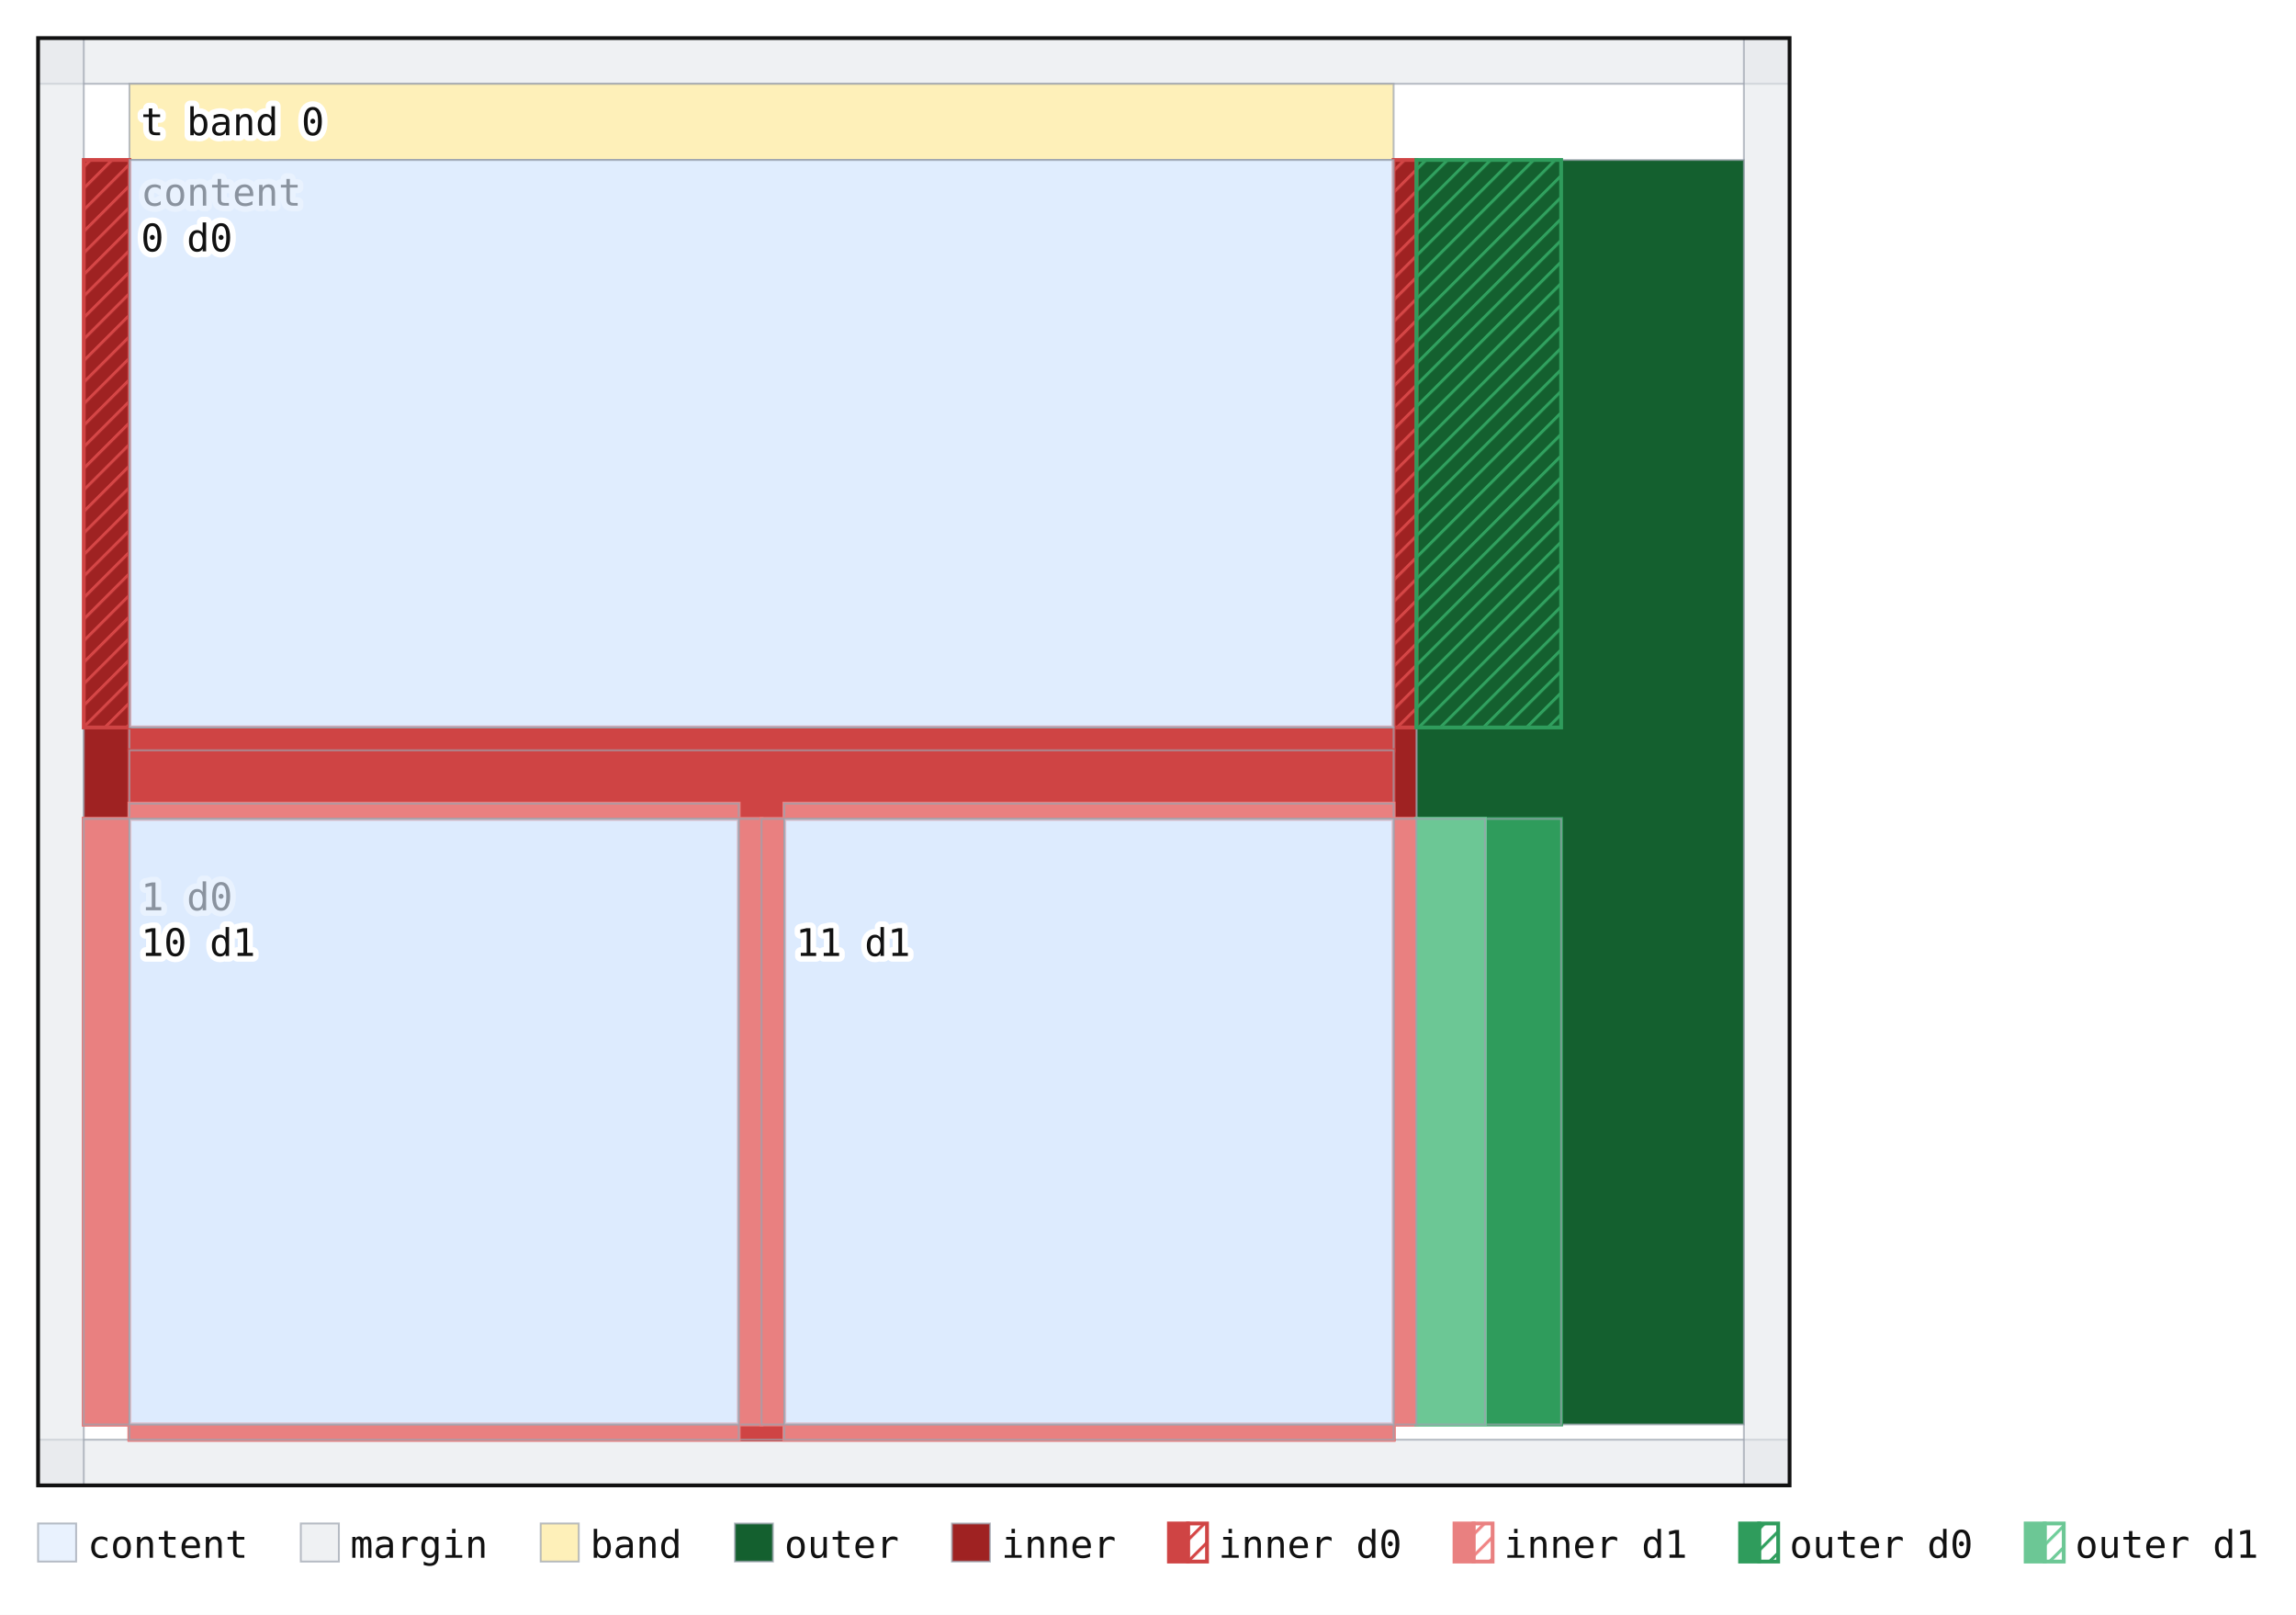
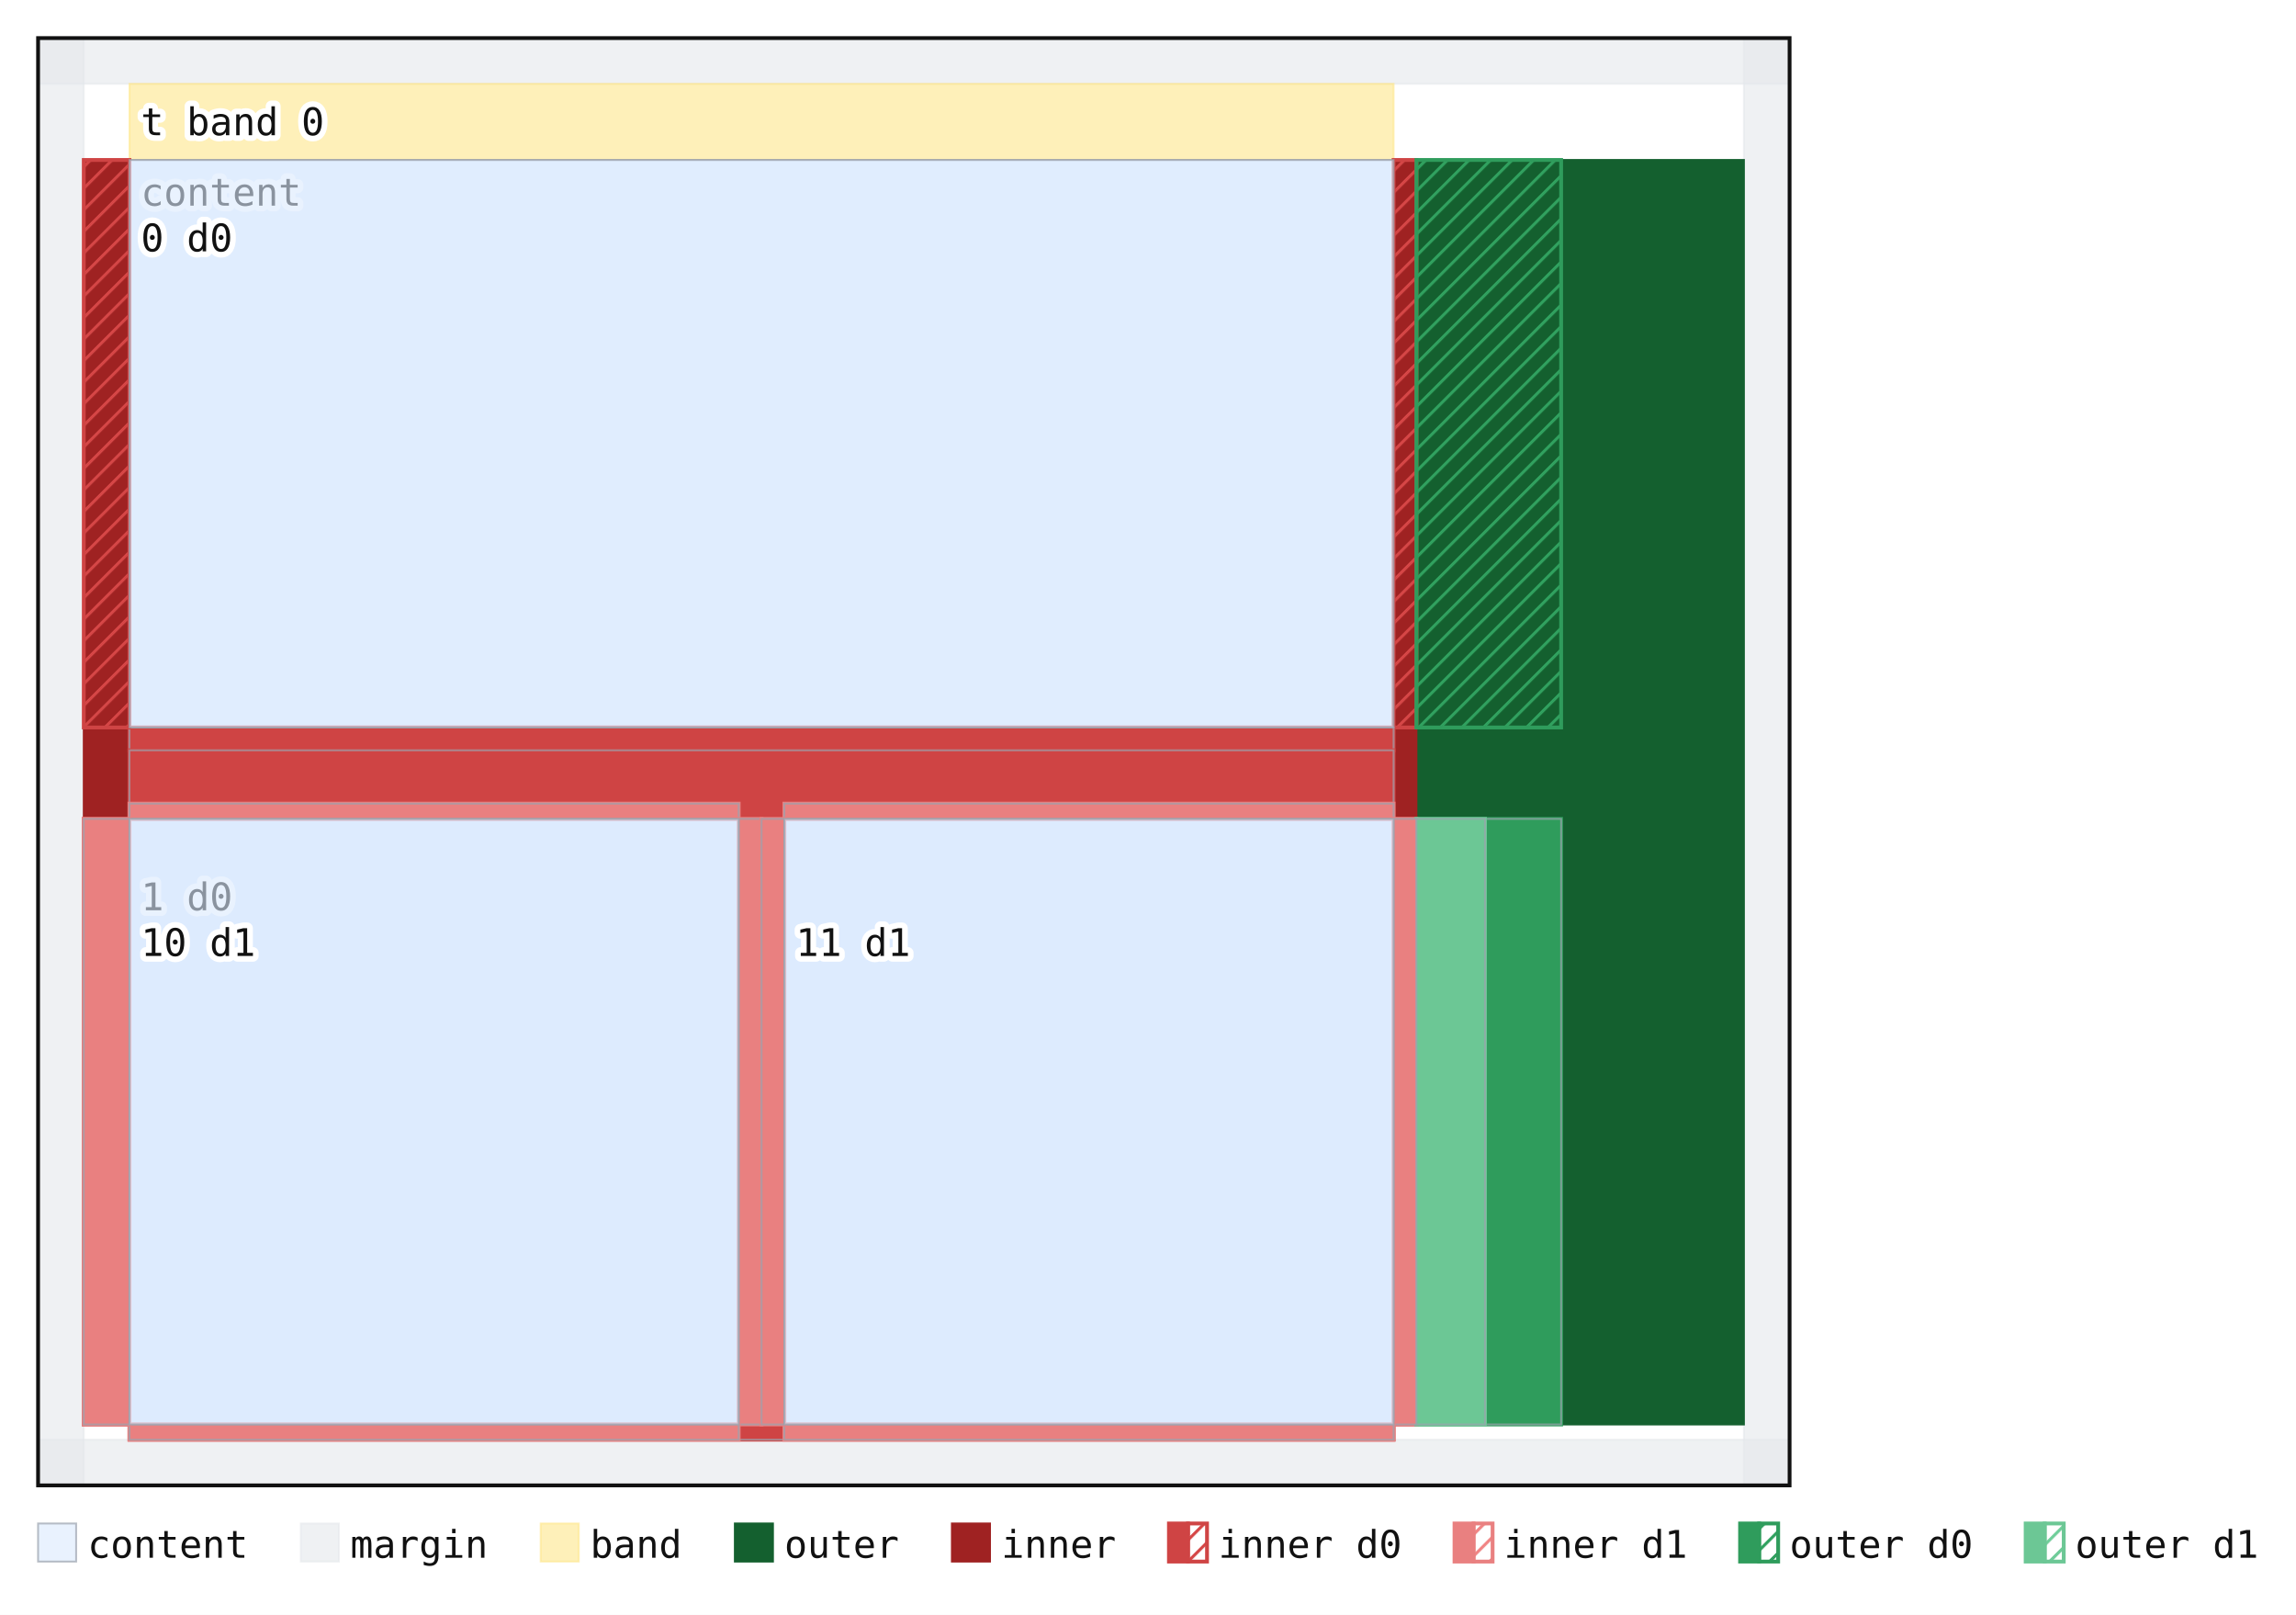
<svg xmlns="http://www.w3.org/2000/svg" viewBox="-10 -10 603 424" font-family="monospace" font-size="10">
  <defs>
    <pattern id="hatch-i0" patternUnits="userSpaceOnUse" width="4" height="4" patternTransform="rotate(45)">
      <line x1="0" y1="0" x2="0" y2="4" stroke="#cf4444" stroke-width="1.6" />
    </pattern>
    <pattern id="hatch-i1" patternUnits="userSpaceOnUse" width="4" height="4" patternTransform="rotate(45)">
      <line x1="0" y1="0" x2="0" y2="4" stroke="#e98080" stroke-width="1.6" />
    </pattern>
    <pattern id="hatch-o0" patternUnits="userSpaceOnUse" width="4" height="4" patternTransform="rotate(45)">
      <line x1="0" y1="0" x2="0" y2="4" stroke="#2f9c5c" stroke-width="1.6" />
    </pattern>
    <pattern id="hatch-o1" patternUnits="userSpaceOnUse" width="4" height="4" patternTransform="rotate(45)">
      <line x1="0" y1="0" x2="0" y2="4" stroke="#6cc795" stroke-width="1.6" />
    </pattern>
  </defs>
  <rect x="-10" y="-10" width="603" height="424" fill="#ffffff" />
-   <rect x="0" y="0" width="460" height="12" fill="#e5e7eb" fill-opacity="0.6" stroke="#9ca3af" stroke-width="0.5" stroke-opacity="0.7" />
-   <rect x="24" y="12" width="332" height="20" fill="#fde68a" fill-opacity="0.6" stroke="#9ca3af" stroke-width="0.5" stroke-opacity="0.7" />
+   <rect x="0" y="0" width="460" height="12" fill="#e5e7eb" fill-opacity="0.6" stroke="#e5e7eb" stroke-width="0.5" stroke-opacity="0.6" />
+   <rect x="24" y="12" width="332" height="20" fill="#fde68a" fill-opacity="0.6" stroke="#fde68a" stroke-width="0.5" stroke-opacity="0.6" />
  <text x="27" y="25.5" fill="#111111" stroke="#ffffff" stroke-width="3" stroke-linejoin="round" paint-order="stroke">t band 0</text>
-   <rect x="0" y="368" width="460" height="12" fill="#e5e7eb" fill-opacity="0.6" stroke="#9ca3af" stroke-width="0.5" stroke-opacity="0.7" />
-   <rect x="24" y="364" width="332" height="4" fill="#9f2222" stroke="#9ca3af" stroke-width="0.5" stroke-opacity="0.7" />
-   <rect x="0" y="0" width="12" height="380" fill="#e5e7eb" fill-opacity="0.6" stroke="#9ca3af" stroke-width="0.5" stroke-opacity="0.7" />
-   <rect x="12" y="32" width="12" height="332" fill="#9f2222" stroke="#9ca3af" stroke-width="0.5" stroke-opacity="0.7" />
-   <rect x="448" y="0" width="12" height="380" fill="#e5e7eb" fill-opacity="0.6" stroke="#9ca3af" stroke-width="0.5" stroke-opacity="0.7" />
-   <rect x="362" y="32" width="86" height="332" fill="#14602f" stroke="#9ca3af" stroke-width="0.5" stroke-opacity="0.7" />
-   <rect x="356" y="32" width="6" height="332" fill="#9f2222" stroke="#9ca3af" stroke-width="0.5" stroke-opacity="0.7" />
+   <rect x="0" y="368" width="460" height="12" fill="#e5e7eb" fill-opacity="0.6" stroke="#e5e7eb" stroke-width="0.5" stroke-opacity="0.6" />
+   <rect x="24" y="364" width="332" height="4" fill="#9f2222" stroke="#9f2222" stroke-width="0.5" />
+   <rect x="0" y="0" width="12" height="380" fill="#e5e7eb" fill-opacity="0.6" stroke="#e5e7eb" stroke-width="0.5" stroke-opacity="0.6" />
+   <rect x="12" y="32" width="12" height="332" fill="#9f2222" stroke="#9f2222" stroke-width="0.5" />
+   <rect x="448" y="0" width="12" height="380" fill="#e5e7eb" fill-opacity="0.6" stroke="#e5e7eb" stroke-width="0.5" stroke-opacity="0.6" />
+   <rect x="362" y="32" width="86" height="332" fill="#14602f" stroke="#14602f" stroke-width="0.5" />
+   <rect x="356" y="32" width="6" height="332" fill="#9f2222" stroke="#9f2222" stroke-width="0.5" />
  <rect x="24" y="32" width="332" height="332" fill="#dbeafe" fill-opacity="0.6" stroke="#9ca3af" stroke-width="0.5" stroke-opacity="0.7" />
  <text x="27" y="44" fill="#111111" stroke="#ffffff" stroke-width="3" stroke-linejoin="round" paint-order="stroke">content</text>
  <rect x="356" y="32" width="6" height="149" fill="url(#hatch-i0)" stroke="#cf4444" stroke-width="1" />
  <rect x="362" y="32" width="38" height="149" fill="url(#hatch-o0)" stroke="#2f9c5c" stroke-width="1" />
  <rect x="24" y="181" width="332" height="6" fill="url(#hatch-i0)" stroke="#cf4444" stroke-width="1" />
  <rect x="24" y="181" width="332" height="6" fill="#cf4444" stroke="#9ca3af" stroke-width="0.5" stroke-opacity="0.7" />
  <rect x="12" y="32" width="12" height="149" fill="url(#hatch-i0)" stroke="#cf4444" stroke-width="1" />
  <rect x="24" y="32" width="332" height="149" fill="#dbeafe" fill-opacity="0.6" stroke="#9ca3af" stroke-width="0.5" stroke-opacity="0.7" />
  <text x="27" y="56" fill="#111111" stroke="#ffffff" stroke-width="3" stroke-linejoin="round" paint-order="stroke">0 d0</text>
  <rect x="24" y="187" width="332" height="18" fill="url(#hatch-i0)" stroke="#cf4444" stroke-width="1" />
  <rect x="24" y="187" width="332" height="18" fill="#cf4444" stroke="#9ca3af" stroke-width="0.5" stroke-opacity="0.7" />
  <rect x="356" y="205" width="6" height="159" fill="url(#hatch-i0)" stroke="#cf4444" stroke-width="1" />
  <rect x="362" y="205" width="38" height="159" fill="url(#hatch-o0)" stroke="#2f9c5c" stroke-width="1" />
  <rect x="356" y="205" width="6" height="159" fill="#cf4444" stroke="#9ca3af" stroke-width="0.5" stroke-opacity="0.7" />
  <rect x="362" y="205" width="38" height="159" fill="#2f9c5c" stroke="#9ca3af" stroke-width="0.5" stroke-opacity="0.7" />
  <rect x="24" y="364" width="332" height="4" fill="url(#hatch-i0)" stroke="#cf4444" stroke-width="1" />
  <rect x="24" y="364" width="332" height="4" fill="#cf4444" stroke="#9ca3af" stroke-width="0.5" stroke-opacity="0.7" />
  <rect x="12" y="205" width="12" height="159" fill="url(#hatch-i0)" stroke="#cf4444" stroke-width="1" />
  <rect x="12" y="205" width="12" height="159" fill="#cf4444" stroke="#9ca3af" stroke-width="0.5" stroke-opacity="0.7" />
  <rect x="24" y="205" width="332" height="159" fill="#dbeafe" fill-opacity="0.6" stroke="#9ca3af" stroke-width="0.5" stroke-opacity="0.7" />
  <text x="27" y="229" fill="#111111" stroke="#ffffff" stroke-width="3" stroke-linejoin="round" paint-order="stroke">1 d0</text>
  <rect x="24" y="201" width="160" height="4" fill="url(#hatch-i1)" stroke="#e98080" stroke-width="1" />
  <rect x="24" y="201" width="160" height="4" fill="#e98080" stroke="#9ca3af" stroke-width="0.5" stroke-opacity="0.7" />
  <rect x="184" y="205" width="6" height="159" fill="url(#hatch-i1)" stroke="#e98080" stroke-width="1" />
  <rect x="184" y="205" width="6" height="159" fill="#e98080" stroke="#9ca3af" stroke-width="0.5" stroke-opacity="0.7" />
  <rect x="24" y="364" width="160" height="4" fill="url(#hatch-i1)" stroke="#e98080" stroke-width="1" />
  <rect x="24" y="364" width="160" height="4" fill="#e98080" stroke="#9ca3af" stroke-width="0.5" stroke-opacity="0.7" />
  <rect x="12" y="205" width="12" height="159" fill="url(#hatch-i1)" stroke="#e98080" stroke-width="1" />
  <rect x="12" y="205" width="12" height="159" fill="#e98080" stroke="#9ca3af" stroke-width="0.5" stroke-opacity="0.7" />
  <rect x="24" y="205" width="160" height="159" fill="#dbeafe" fill-opacity="0.6" stroke="#9ca3af" stroke-width="0.5" stroke-opacity="0.7" />
  <text x="27" y="241" fill="#111111" stroke="#ffffff" stroke-width="3" stroke-linejoin="round" paint-order="stroke">10 d1</text>
  <rect x="196" y="201" width="160" height="4" fill="url(#hatch-i1)" stroke="#e98080" stroke-width="1" />
  <rect x="196" y="201" width="160" height="4" fill="#e98080" stroke="#9ca3af" stroke-width="0.5" stroke-opacity="0.7" />
  <rect x="356" y="205" width="6" height="159" fill="url(#hatch-i1)" stroke="#e98080" stroke-width="1" />
  <rect x="362" y="205" width="18" height="159" fill="url(#hatch-o1)" stroke="#6cc795" stroke-width="1" />
  <rect x="356" y="205" width="6" height="159" fill="#e98080" stroke="#9ca3af" stroke-width="0.5" stroke-opacity="0.7" />
  <rect x="362" y="205" width="18" height="159" fill="#6cc795" stroke="#9ca3af" stroke-width="0.5" stroke-opacity="0.7" />
  <rect x="196" y="364" width="160" height="4" fill="url(#hatch-i1)" stroke="#e98080" stroke-width="1" />
  <rect x="196" y="364" width="160" height="4" fill="#e98080" stroke="#9ca3af" stroke-width="0.5" stroke-opacity="0.7" />
  <rect x="190" y="205" width="6" height="159" fill="url(#hatch-i1)" stroke="#e98080" stroke-width="1" />
  <rect x="190" y="205" width="6" height="159" fill="#e98080" stroke="#9ca3af" stroke-width="0.5" stroke-opacity="0.7" />
  <rect x="196" y="205" width="160" height="159" fill="#dbeafe" fill-opacity="0.6" stroke="#9ca3af" stroke-width="0.5" stroke-opacity="0.7" />
  <text x="199" y="241" fill="#111111" stroke="#ffffff" stroke-width="3" stroke-linejoin="round" paint-order="stroke">11 d1</text>
  <rect x="0" y="390" width="10" height="10" fill="#dbeafe" fill-opacity="0.6" stroke="#9ca3af" stroke-width="0.5" stroke-opacity="0.7" />
  <text x="13" y="399" fill="#111111" stroke="#ffffff" stroke-width="3" stroke-linejoin="round" paint-order="stroke">content</text>
-   <rect x="69" y="390" width="10" height="10" fill="#e5e7eb" fill-opacity="0.6" stroke="#9ca3af" stroke-width="0.5" stroke-opacity="0.7" />
+   <rect x="69" y="390" width="10" height="10" fill="#e5e7eb" fill-opacity="0.6" stroke="#e5e7eb" stroke-width="0.5" stroke-opacity="0.6" />
  <text x="82" y="399" fill="#111111" stroke="#ffffff" stroke-width="3" stroke-linejoin="round" paint-order="stroke">margin</text>
-   <rect x="132" y="390" width="10" height="10" fill="#fde68a" fill-opacity="0.6" stroke="#9ca3af" stroke-width="0.5" stroke-opacity="0.7" />
+   <rect x="132" y="390" width="10" height="10" fill="#fde68a" fill-opacity="0.6" stroke="#fde68a" stroke-width="0.5" stroke-opacity="0.6" />
  <text x="145" y="399" fill="#111111" stroke="#ffffff" stroke-width="3" stroke-linejoin="round" paint-order="stroke">band</text>
-   <rect x="183" y="390" width="10" height="10" fill="#14602f" stroke="#9ca3af" stroke-width="0.5" stroke-opacity="0.7" />
+   <rect x="183" y="390" width="10" height="10" fill="#14602f" stroke="#14602f" stroke-width="0.5" />
  <text x="196" y="399" fill="#111111" stroke="#ffffff" stroke-width="3" stroke-linejoin="round" paint-order="stroke">outer</text>
-   <rect x="240" y="390" width="10" height="10" fill="#9f2222" stroke="#9ca3af" stroke-width="0.5" stroke-opacity="0.7" />
+   <rect x="240" y="390" width="10" height="10" fill="#9f2222" stroke="#9f2222" stroke-width="0.5" />
  <text x="253" y="399" fill="#111111" stroke="#ffffff" stroke-width="3" stroke-linejoin="round" paint-order="stroke">inner</text>
  <rect x="297" y="390" width="5" height="10" fill="#cf4444" stroke="#cf4444" stroke-width="1" />
  <rect x="302" y="390" width="5" height="10" fill="url(#hatch-i0)" stroke="#cf4444" stroke-width="1" />
  <text x="310" y="399" fill="#111111" stroke="#ffffff" stroke-width="3" stroke-linejoin="round" paint-order="stroke">inner d0</text>
  <rect x="372" y="390" width="5" height="10" fill="#e98080" stroke="#e98080" stroke-width="1" />
  <rect x="377" y="390" width="5" height="10" fill="url(#hatch-i1)" stroke="#e98080" stroke-width="1" />
  <text x="385" y="399" fill="#111111" stroke="#ffffff" stroke-width="3" stroke-linejoin="round" paint-order="stroke">inner d1</text>
  <rect x="447" y="390" width="5" height="10" fill="#2f9c5c" stroke="#2f9c5c" stroke-width="1" />
  <rect x="452" y="390" width="5" height="10" fill="url(#hatch-o0)" stroke="#2f9c5c" stroke-width="1" />
  <text x="460" y="399" fill="#111111" stroke="#ffffff" stroke-width="3" stroke-linejoin="round" paint-order="stroke">outer d0</text>
  <rect x="522" y="390" width="5" height="10" fill="#6cc795" stroke="#6cc795" stroke-width="1" />
  <rect x="527" y="390" width="5" height="10" fill="url(#hatch-o1)" stroke="#6cc795" stroke-width="1" />
  <text x="535" y="399" fill="#111111" stroke="#ffffff" stroke-width="3" stroke-linejoin="round" paint-order="stroke">outer d1</text>
  <rect x="0" y="0" width="460" height="380" fill="none" stroke="#111111" stroke-width="1" />
</svg>
